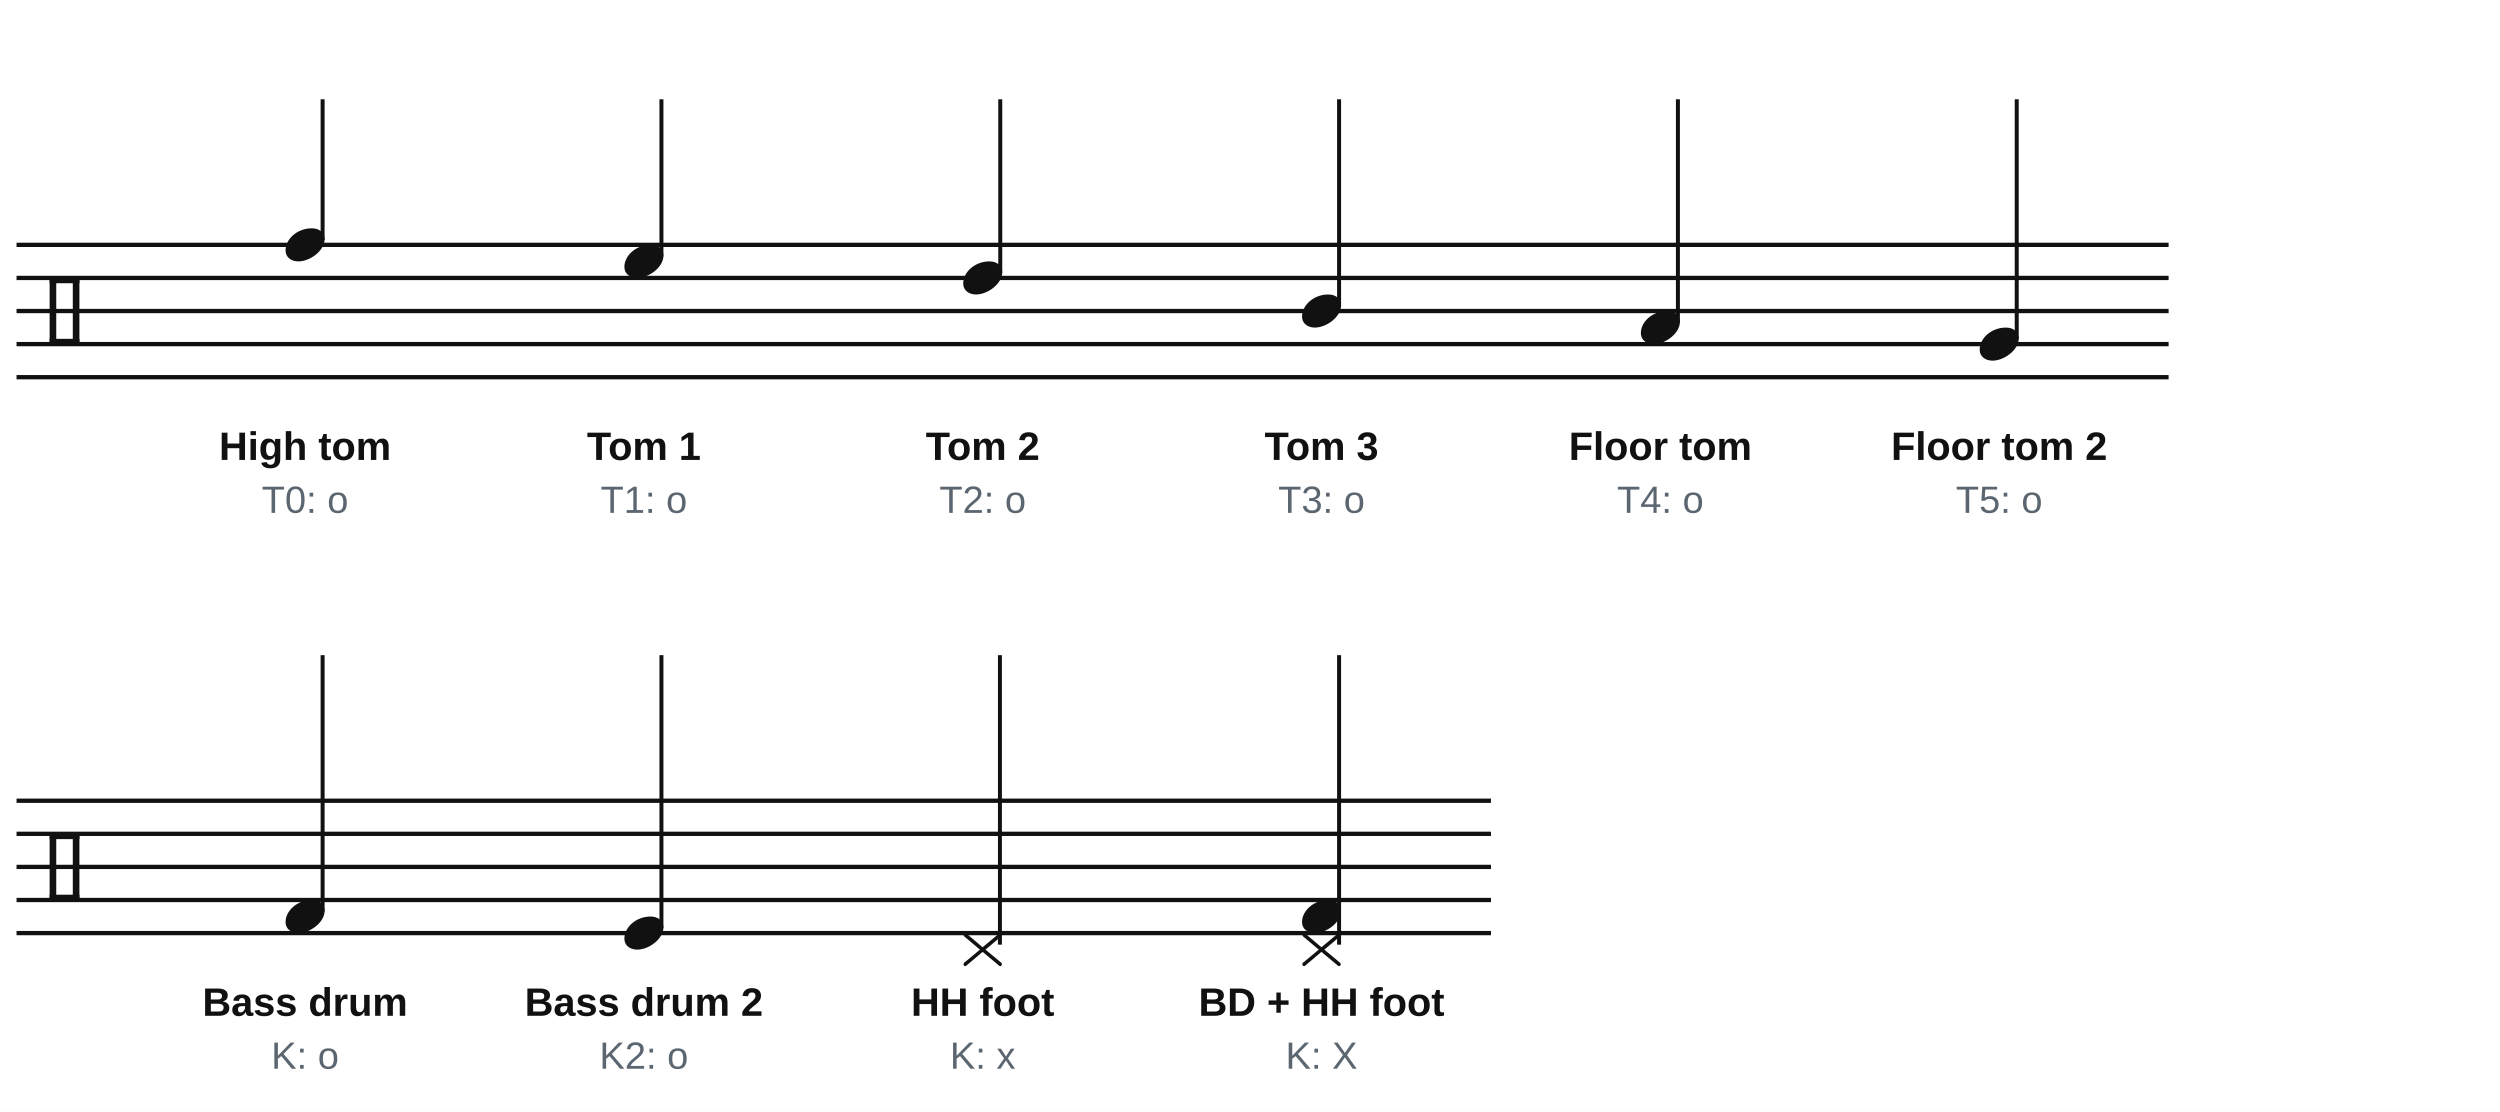
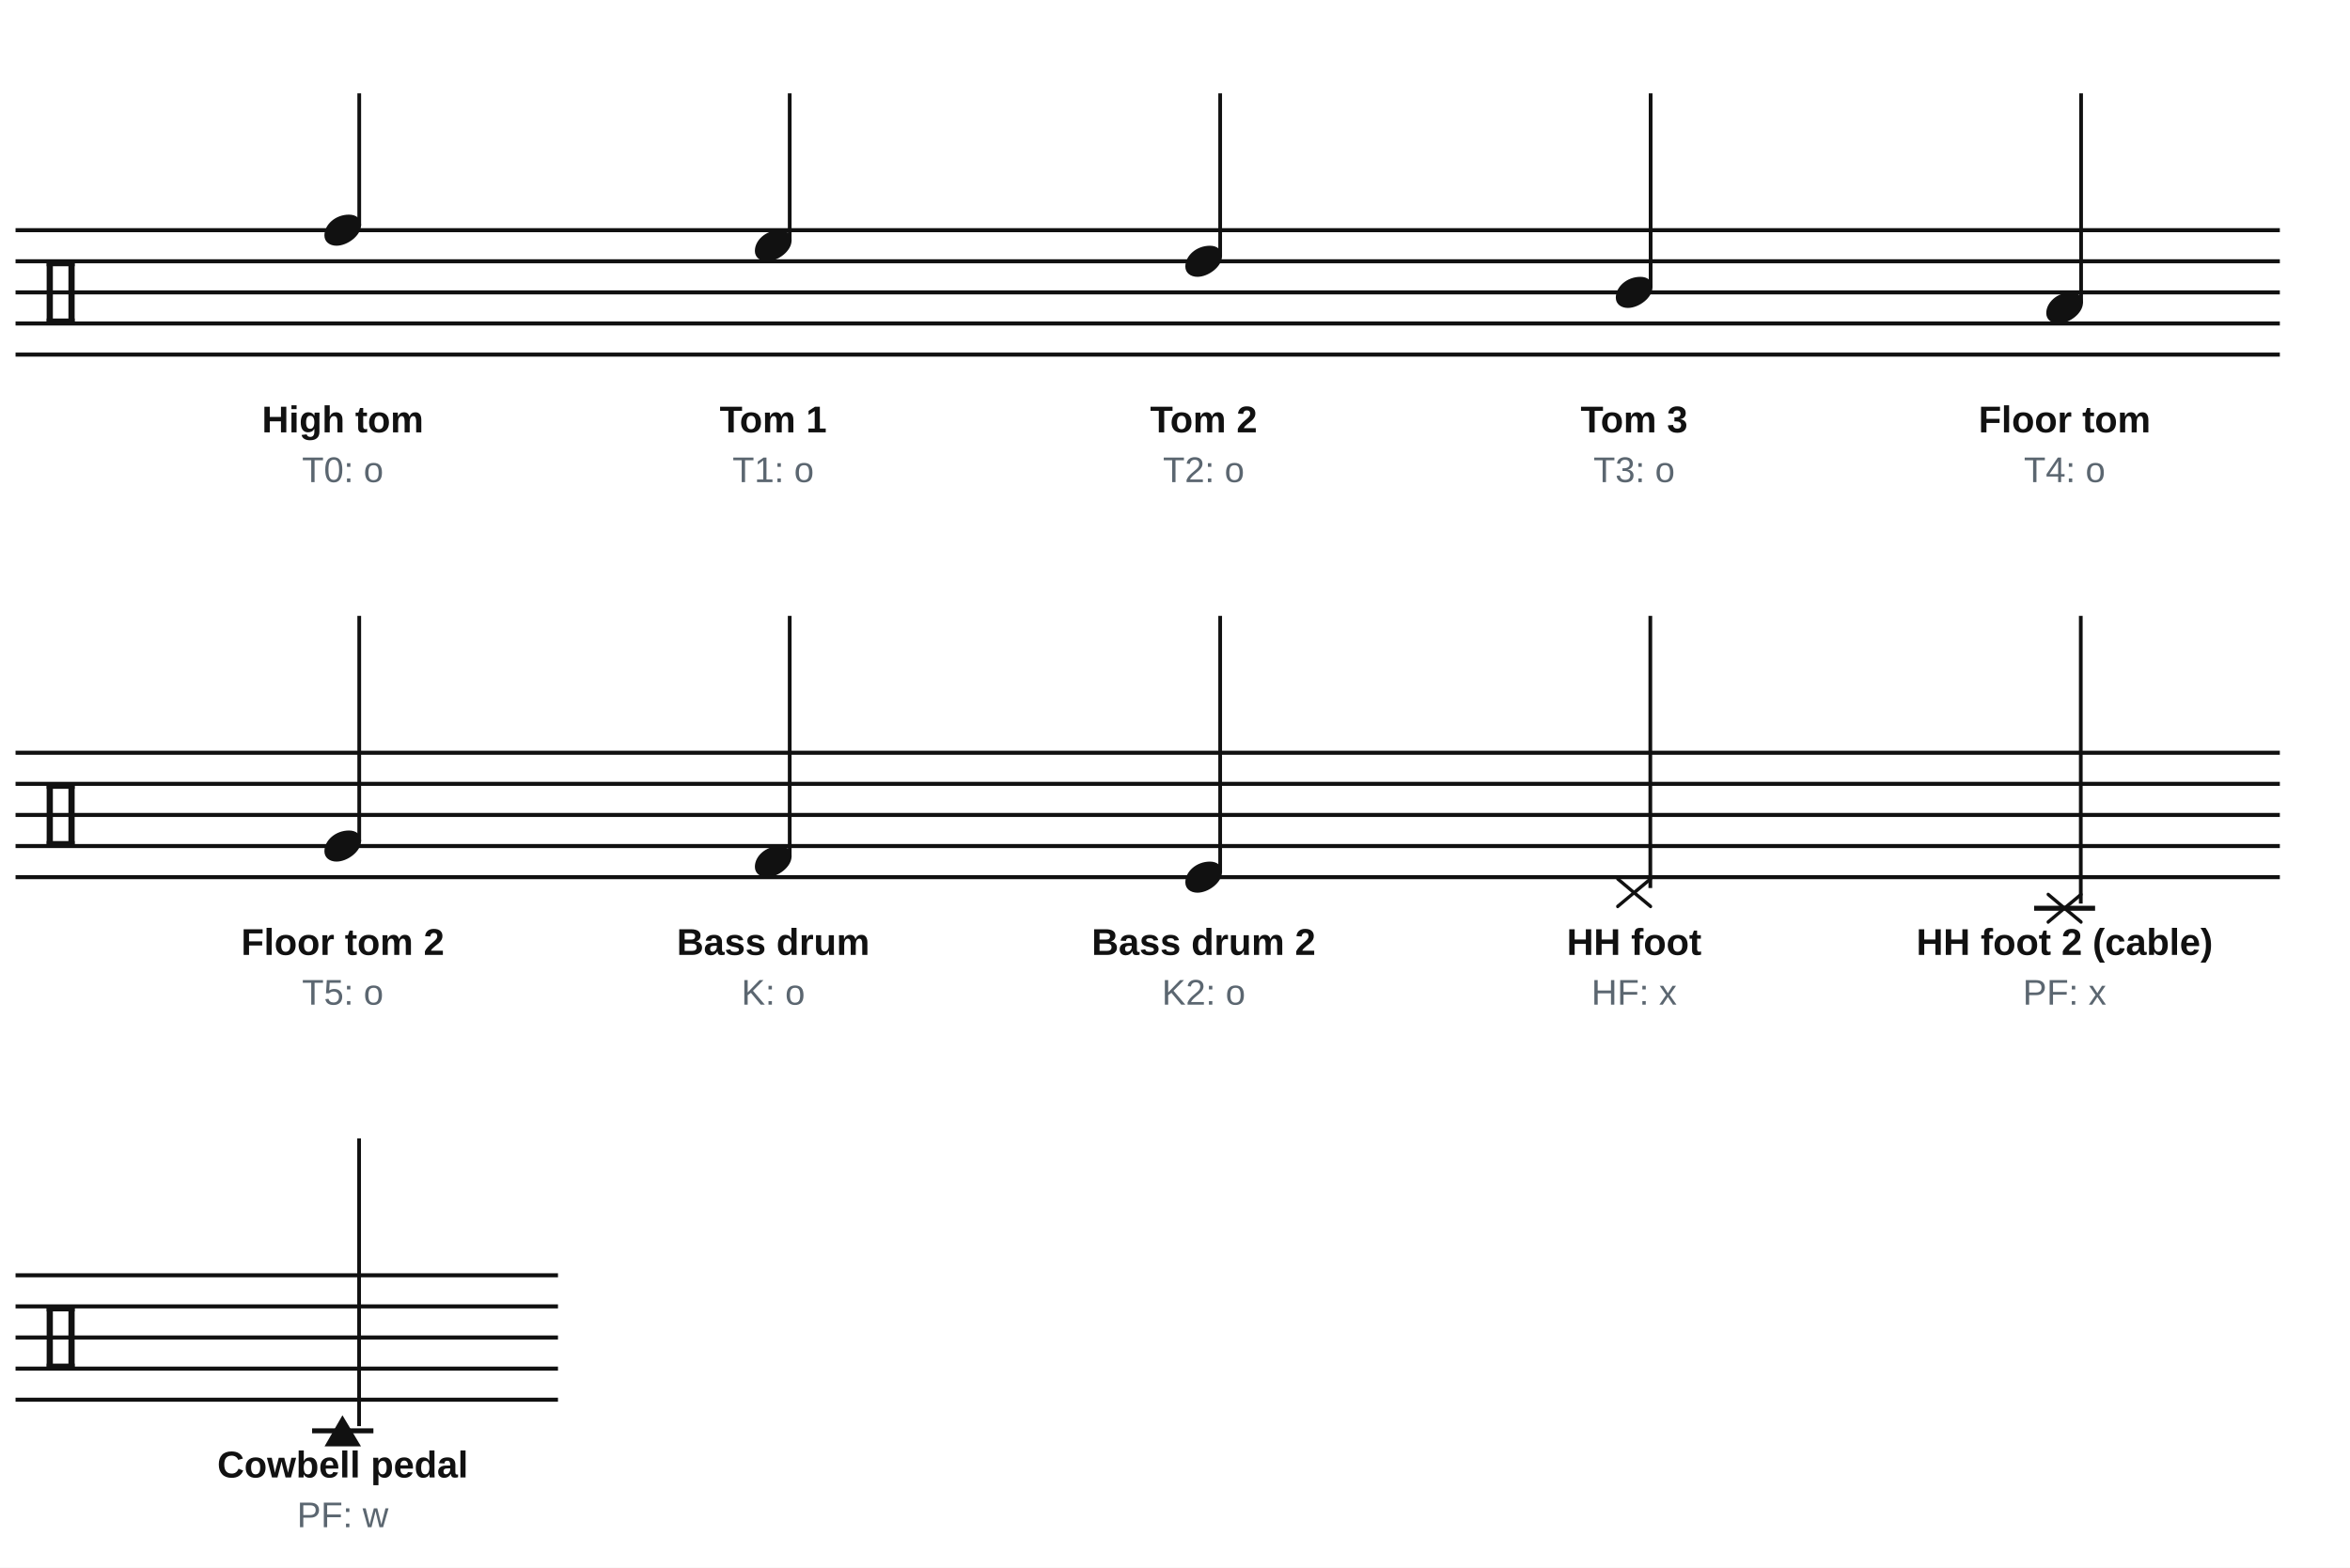
- <svg xmlns="http://www.w3.org/2000/svg" viewBox="0 0 680 302.4" width="680" height="302.4" class="sk-legend-svg" role="img" aria-label="Toms  feet">
+ <svg xmlns="http://www.w3.org/2000/svg" viewBox="0 0 680 453.6" width="680" height="453.6" class="sk-legend-svg" role="img" aria-label="Toms  feet">
  <style>.sk-legend-planned{opacity:.42}.sk-legend-code{fill:#5b6670}</style>
  <rect width="100%" height="100%" fill="#fff" />
-   <line x1="4.5" y1="66.6" x2="589.86" y2="66.6" stroke="#111" stroke-width="1.17" />
-   <line x1="4.5" y1="75.6" x2="589.86" y2="75.6" stroke="#111" stroke-width="1.17" />
-   <line x1="4.5" y1="84.6" x2="589.86" y2="84.6" stroke="#111" stroke-width="1.17" />
-   <line x1="4.5" y1="93.6" x2="589.86" y2="93.6" stroke="#111" stroke-width="1.17" />
-   <line x1="4.5" y1="102.6" x2="589.86" y2="102.6" stroke="#111" stroke-width="1.17" />
+   <line x1="4.5" y1="66.6" x2="659.7" y2="66.6" stroke="#111" stroke-width="1.17" />
+   <line x1="4.5" y1="75.6" x2="659.7" y2="75.6" stroke="#111" stroke-width="1.17" />
+   <line x1="4.5" y1="84.6" x2="659.7" y2="84.6" stroke="#111" stroke-width="1.17" />
+   <line x1="4.5" y1="93.6" x2="659.7" y2="93.6" stroke="#111" stroke-width="1.17" />
+   <line x1="4.5" y1="102.6" x2="659.7" y2="102.6" stroke="#111" stroke-width="1.17" />
  <rect x="13.5" y="75.6" width="1.8" height="18" fill="#111" />
  <rect x="19.8" y="75.6" width="1.8" height="18" fill="#111" />
  <rect x="13.5" y="75.6" width="8.1" height="1.44" fill="#111" />
  <rect x="13.5" y="92.16" width="8.1" height="1.44" fill="#111" />
  <g class="sk-legend-item" data-lane="T0" data-char="o" data-midi="50" tabindex="0" role="button" aria-label="High tom (T0: o) — listen">
-     <rect x="36.9" y="0" width="92.16" height="151.2" fill="transparent" class="sk-legend-hit" />
-     <path d="M0.388 0.5C0.744 0.5 1.18 0.172 1.18 -0.168C1.18 -0.372 1.02 -0.5 0.792 -0.5C0.352 -0.5 0 -0.176 0 0.168C0 0.376 0.172 0.5 0.388 0.5Z" transform="translate(77.67 66.6) scale(9)" fill="#111" data-g="tom0" />
-     <line x1="87.75" y1="65.25" x2="87.75" y2="27" stroke="#111" stroke-width="1.08" />
-     <text x="82.98" y="125.1" font-size="10.8" font-family="Arial, Helvetica, sans-serif" font-weight="700" text-anchor="middle" fill="#111">High tom</text>
-     <text x="82.98" y="139.5" font-size="10.35" font-family="Arial, Helvetica, sans-serif" font-weight="400" text-anchor="middle" fill="#111" class="sk-legend-code">T0: o</text>
+     <rect x="36.9" y="0" width="124.56" height="151.2" fill="transparent" class="sk-legend-hit" />
+     <path d="M0.388 0.5C0.744 0.5 1.18 0.172 1.18 -0.168C1.18 -0.372 1.02 -0.5 0.792 -0.5C0.352 -0.5 0 -0.176 0 0.168C0 0.376 0.172 0.5 0.388 0.5Z" transform="translate(93.87 66.6) scale(9)" fill="#111" data-g="tom0" />
+     <line x1="103.95" y1="65.25" x2="103.95" y2="27" stroke="#111" stroke-width="1.08" />
+     <text x="99.18" y="125.1" font-size="10.8" font-family="Arial, Helvetica, sans-serif" font-weight="700" text-anchor="middle" fill="#111">High tom</text>
+     <text x="99.18" y="139.5" font-size="10.35" font-family="Arial, Helvetica, sans-serif" font-weight="400" text-anchor="middle" fill="#111" class="sk-legend-code">T0: o</text>
  </g>
  <g class="sk-legend-item" data-lane="T1" data-char="o" data-midi="48" tabindex="0" role="button" aria-label="Tom 1 (T1: o) — listen">
-     <rect x="129.06" y="0" width="92.16" height="151.2" fill="transparent" class="sk-legend-hit" />
-     <path d="M0.388 0.5C0.744 0.5 1.18 0.172 1.18 -0.168C1.18 -0.372 1.02 -0.5 0.792 -0.5C0.352 -0.5 0 -0.176 0 0.168C0 0.376 0.172 0.5 0.388 0.5Z" transform="translate(169.83 71.1) scale(9)" fill="#111" data-g="tom1" />
-     <line x1="179.91" y1="69.75" x2="179.91" y2="27" stroke="#111" stroke-width="1.08" />
-     <text x="175.14" y="125.1" font-size="10.8" font-family="Arial, Helvetica, sans-serif" font-weight="700" text-anchor="middle" fill="#111">Tom 1</text>
-     <text x="175.14" y="139.5" font-size="10.35" font-family="Arial, Helvetica, sans-serif" font-weight="400" text-anchor="middle" fill="#111" class="sk-legend-code">T1: o</text>
+     <rect x="161.46" y="0" width="124.56" height="151.2" fill="transparent" class="sk-legend-hit" />
+     <path d="M0.388 0.5C0.744 0.5 1.18 0.172 1.18 -0.168C1.18 -0.372 1.02 -0.5 0.792 -0.5C0.352 -0.5 0 -0.176 0 0.168C0 0.376 0.172 0.5 0.388 0.5Z" transform="translate(218.43 71.1) scale(9)" fill="#111" data-g="tom1" />
+     <line x1="228.51" y1="69.75" x2="228.51" y2="27" stroke="#111" stroke-width="1.08" />
+     <text x="223.74" y="125.1" font-size="10.8" font-family="Arial, Helvetica, sans-serif" font-weight="700" text-anchor="middle" fill="#111">Tom 1</text>
+     <text x="223.74" y="139.5" font-size="10.35" font-family="Arial, Helvetica, sans-serif" font-weight="400" text-anchor="middle" fill="#111" class="sk-legend-code">T1: o</text>
  </g>
  <g class="sk-legend-item" data-lane="T2" data-char="o" data-midi="47" tabindex="0" role="button" aria-label="Tom 2 (T2: o) — listen">
-     <rect x="221.22" y="0" width="92.16" height="151.2" fill="transparent" class="sk-legend-hit" />
-     <path d="M0.388 0.5C0.744 0.5 1.18 0.172 1.18 -0.168C1.18 -0.372 1.02 -0.5 0.792 -0.5C0.352 -0.5 0 -0.176 0 0.168C0 0.376 0.172 0.5 0.388 0.5Z" transform="translate(261.99 75.6) scale(9)" fill="#111" data-g="tom2" />
-     <line x1="272.07" y1="74.25" x2="272.07" y2="27" stroke="#111" stroke-width="1.08" />
-     <text x="267.3" y="125.1" font-size="10.8" font-family="Arial, Helvetica, sans-serif" font-weight="700" text-anchor="middle" fill="#111">Tom 2</text>
-     <text x="267.3" y="139.5" font-size="10.35" font-family="Arial, Helvetica, sans-serif" font-weight="400" text-anchor="middle" fill="#111" class="sk-legend-code">T2: o</text>
+     <rect x="286.02" y="0" width="124.56" height="151.2" fill="transparent" class="sk-legend-hit" />
+     <path d="M0.388 0.5C0.744 0.5 1.18 0.172 1.18 -0.168C1.18 -0.372 1.02 -0.5 0.792 -0.5C0.352 -0.5 0 -0.176 0 0.168C0 0.376 0.172 0.5 0.388 0.5Z" transform="translate(342.99 75.6) scale(9)" fill="#111" data-g="tom2" />
+     <line x1="353.07" y1="74.25" x2="353.07" y2="27" stroke="#111" stroke-width="1.08" />
+     <text x="348.3" y="125.1" font-size="10.8" font-family="Arial, Helvetica, sans-serif" font-weight="700" text-anchor="middle" fill="#111">Tom 2</text>
+     <text x="348.3" y="139.5" font-size="10.35" font-family="Arial, Helvetica, sans-serif" font-weight="400" text-anchor="middle" fill="#111" class="sk-legend-code">T2: o</text>
  </g>
  <g class="sk-legend-item" data-lane="T3" data-char="o" data-midi="45" tabindex="0" role="button" aria-label="Tom 3 (T3: o) — listen">
-     <rect x="313.38" y="0" width="92.16" height="151.2" fill="transparent" class="sk-legend-hit" />
-     <path d="M0.388 0.5C0.744 0.5 1.18 0.172 1.18 -0.168C1.18 -0.372 1.02 -0.5 0.792 -0.5C0.352 -0.5 0 -0.176 0 0.168C0 0.376 0.172 0.5 0.388 0.5Z" transform="translate(354.15 84.6) scale(9)" fill="#111" data-g="tom3" />
-     <line x1="364.23" y1="83.25" x2="364.23" y2="27" stroke="#111" stroke-width="1.08" />
-     <text x="359.46" y="125.1" font-size="10.8" font-family="Arial, Helvetica, sans-serif" font-weight="700" text-anchor="middle" fill="#111">Tom 3</text>
-     <text x="359.46" y="139.5" font-size="10.35" font-family="Arial, Helvetica, sans-serif" font-weight="400" text-anchor="middle" fill="#111" class="sk-legend-code">T3: o</text>
+     <rect x="410.58" y="0" width="124.56" height="151.2" fill="transparent" class="sk-legend-hit" />
+     <path d="M0.388 0.5C0.744 0.5 1.18 0.172 1.18 -0.168C1.18 -0.372 1.02 -0.5 0.792 -0.5C0.352 -0.5 0 -0.176 0 0.168C0 0.376 0.172 0.5 0.388 0.5Z" transform="translate(467.55 84.6) scale(9)" fill="#111" data-g="tom3" />
+     <line x1="477.63" y1="83.25" x2="477.63" y2="27" stroke="#111" stroke-width="1.08" />
+     <text x="472.86" y="125.1" font-size="10.8" font-family="Arial, Helvetica, sans-serif" font-weight="700" text-anchor="middle" fill="#111">Tom 3</text>
+     <text x="472.86" y="139.5" font-size="10.35" font-family="Arial, Helvetica, sans-serif" font-weight="400" text-anchor="middle" fill="#111" class="sk-legend-code">T3: o</text>
  </g>
  <g class="sk-legend-item" data-lane="T4" data-char="o" data-midi="43" tabindex="0" role="button" aria-label="Floor tom (T4: o) — listen">
-     <rect x="405.54" y="0" width="92.16" height="151.2" fill="transparent" class="sk-legend-hit" />
-     <path d="M0.388 0.5C0.744 0.5 1.18 0.172 1.18 -0.168C1.18 -0.372 1.02 -0.5 0.792 -0.5C0.352 -0.5 0 -0.176 0 0.168C0 0.376 0.172 0.5 0.388 0.5Z" transform="translate(446.31 89.1) scale(9)" fill="#111" data-g="tom4" />
-     <line x1="456.39" y1="87.75" x2="456.39" y2="27" stroke="#111" stroke-width="1.08" />
-     <text x="451.62" y="125.1" font-size="10.8" font-family="Arial, Helvetica, sans-serif" font-weight="700" text-anchor="middle" fill="#111">Floor tom</text>
-     <text x="451.62" y="139.5" font-size="10.35" font-family="Arial, Helvetica, sans-serif" font-weight="400" text-anchor="middle" fill="#111" class="sk-legend-code">T4: o</text>
+     <rect x="535.14" y="0" width="124.56" height="151.2" fill="transparent" class="sk-legend-hit" />
+     <path d="M0.388 0.5C0.744 0.5 1.18 0.172 1.18 -0.168C1.18 -0.372 1.02 -0.5 0.792 -0.5C0.352 -0.5 0 -0.176 0 0.168C0 0.376 0.172 0.5 0.388 0.5Z" transform="translate(592.11 89.1) scale(9)" fill="#111" data-g="tom4" />
+     <line x1="602.19" y1="87.75" x2="602.19" y2="27" stroke="#111" stroke-width="1.08" />
+     <text x="597.42" y="125.1" font-size="10.8" font-family="Arial, Helvetica, sans-serif" font-weight="700" text-anchor="middle" fill="#111">Floor tom</text>
+     <text x="597.42" y="139.5" font-size="10.35" font-family="Arial, Helvetica, sans-serif" font-weight="400" text-anchor="middle" fill="#111" class="sk-legend-code">T4: o</text>
  </g>
-   <g class="sk-legend-item" data-lane="T5" data-char="o" data-midi="41" tabindex="0" role="button" aria-label="Floor tom 2 (T5: o) — listen">
-     <rect x="497.7" y="0" width="92.16" height="151.2" fill="transparent" class="sk-legend-hit" />
-     <path d="M0.388 0.5C0.744 0.5 1.18 0.172 1.18 -0.168C1.18 -0.372 1.02 -0.5 0.792 -0.5C0.352 -0.5 0 -0.176 0 0.168C0 0.376 0.172 0.5 0.388 0.5Z" transform="translate(538.47 93.6) scale(9)" fill="#111" data-g="tom5" />
-     <line x1="548.55" y1="92.25" x2="548.55" y2="27" stroke="#111" stroke-width="1.08" />
-     <text x="543.78" y="125.1" font-size="10.8" font-family="Arial, Helvetica, sans-serif" font-weight="700" text-anchor="middle" fill="#111">Floor tom 2</text>
-     <text x="543.78" y="139.5" font-size="10.35" font-family="Arial, Helvetica, sans-serif" font-weight="400" text-anchor="middle" fill="#111" class="sk-legend-code">T5: o</text>
-   </g>
-   <line x1="4.5" y1="217.8" x2="405.54" y2="217.8" stroke="#111" stroke-width="1.17" />
-   <line x1="4.5" y1="226.8" x2="405.54" y2="226.8" stroke="#111" stroke-width="1.17" />
-   <line x1="4.5" y1="235.8" x2="405.54" y2="235.8" stroke="#111" stroke-width="1.17" />
-   <line x1="4.5" y1="244.8" x2="405.54" y2="244.8" stroke="#111" stroke-width="1.17" />
-   <line x1="4.5" y1="253.8" x2="405.54" y2="253.8" stroke="#111" stroke-width="1.17" />
+   <line x1="4.5" y1="217.8" x2="659.7" y2="217.8" stroke="#111" stroke-width="1.17" />
+   <line x1="4.5" y1="226.8" x2="659.7" y2="226.8" stroke="#111" stroke-width="1.17" />
+   <line x1="4.5" y1="235.8" x2="659.7" y2="235.8" stroke="#111" stroke-width="1.17" />
+   <line x1="4.5" y1="244.8" x2="659.7" y2="244.8" stroke="#111" stroke-width="1.17" />
+   <line x1="4.5" y1="253.8" x2="659.7" y2="253.8" stroke="#111" stroke-width="1.17" />
  <rect x="13.5" y="226.8" width="1.8" height="18" fill="#111" />
  <rect x="19.8" y="226.8" width="1.8" height="18" fill="#111" />
  <rect x="13.5" y="226.8" width="8.1" height="1.44" fill="#111" />
  <rect x="13.5" y="243.36" width="8.1" height="1.44" fill="#111" />
+   <g class="sk-legend-item" data-lane="T5" data-char="o" data-midi="41" tabindex="0" role="button" aria-label="Floor tom 2 (T5: o) — listen">
+     <rect x="36.9" y="151.2" width="124.56" height="151.2" fill="transparent" class="sk-legend-hit" />
+     <path d="M0.388 0.5C0.744 0.5 1.18 0.172 1.18 -0.168C1.18 -0.372 1.02 -0.5 0.792 -0.5C0.352 -0.5 0 -0.176 0 0.168C0 0.376 0.172 0.5 0.388 0.5Z" transform="translate(93.87 244.8) scale(9)" fill="#111" data-g="tom5" />
+     <line x1="103.95" y1="243.45" x2="103.95" y2="178.2" stroke="#111" stroke-width="1.08" />
+     <text x="99.18" y="276.3" font-size="10.8" font-family="Arial, Helvetica, sans-serif" font-weight="700" text-anchor="middle" fill="#111">Floor tom 2</text>
+     <text x="99.18" y="290.7" font-size="10.35" font-family="Arial, Helvetica, sans-serif" font-weight="400" text-anchor="middle" fill="#111" class="sk-legend-code">T5: o</text>
+   </g>
  <g class="sk-legend-item" data-lane="K" data-char="o" data-midi="35" tabindex="0" role="button" aria-label="Bass drum (K: o) — listen">
-     <rect x="36.9" y="151.2" width="92.16" height="151.2" fill="transparent" class="sk-legend-hit" />
-     <path d="M0.388 0.5C0.744 0.5 1.18 0.172 1.18 -0.168C1.18 -0.372 1.02 -0.5 0.792 -0.5C0.352 -0.5 0 -0.176 0 0.168C0 0.376 0.172 0.5 0.388 0.5Z" transform="translate(77.67 249.3) scale(9)" fill="#111" data-g="kick" />
-     <line x1="87.75" y1="247.95" x2="87.75" y2="178.2" stroke="#111" stroke-width="1.08" />
-     <text x="82.98" y="276.3" font-size="10.8" font-family="Arial, Helvetica, sans-serif" font-weight="700" text-anchor="middle" fill="#111">Bass drum</text>
-     <text x="82.98" y="290.7" font-size="10.35" font-family="Arial, Helvetica, sans-serif" font-weight="400" text-anchor="middle" fill="#111" class="sk-legend-code">K: o</text>
+     <rect x="161.46" y="151.2" width="124.56" height="151.2" fill="transparent" class="sk-legend-hit" />
+     <path d="M0.388 0.5C0.744 0.5 1.18 0.172 1.18 -0.168C1.18 -0.372 1.02 -0.5 0.792 -0.5C0.352 -0.5 0 -0.176 0 0.168C0 0.376 0.172 0.5 0.388 0.5Z" transform="translate(218.43 249.3) scale(9)" fill="#111" data-g="kick" />
+     <line x1="228.51" y1="247.95" x2="228.51" y2="178.2" stroke="#111" stroke-width="1.08" />
+     <text x="223.74" y="276.3" font-size="10.8" font-family="Arial, Helvetica, sans-serif" font-weight="700" text-anchor="middle" fill="#111">Bass drum</text>
+     <text x="223.74" y="290.7" font-size="10.35" font-family="Arial, Helvetica, sans-serif" font-weight="400" text-anchor="middle" fill="#111" class="sk-legend-code">K: o</text>
  </g>
  <g class="sk-legend-item" data-lane="K2" data-char="o" data-midi="36" tabindex="0" role="button" aria-label="Bass drum 2 (K2: o) — listen">
-     <rect x="129.06" y="151.2" width="92.16" height="151.2" fill="transparent" class="sk-legend-hit" />
-     <path d="M0.388 0.5C0.744 0.5 1.18 0.172 1.18 -0.168C1.18 -0.372 1.02 -0.5 0.792 -0.5C0.352 -0.5 0 -0.176 0 0.168C0 0.376 0.172 0.5 0.388 0.5Z" transform="translate(169.83 253.8) scale(9)" fill="#111" data-g="kick2" />
-     <line x1="179.91" y1="252.45" x2="179.91" y2="178.2" stroke="#111" stroke-width="1.08" />
-     <text x="175.14" y="276.3" font-size="10.8" font-family="Arial, Helvetica, sans-serif" font-weight="700" text-anchor="middle" fill="#111">Bass drum 2</text>
-     <text x="175.14" y="290.7" font-size="10.35" font-family="Arial, Helvetica, sans-serif" font-weight="400" text-anchor="middle" fill="#111" class="sk-legend-code">K2: o</text>
+     <rect x="286.02" y="151.2" width="124.56" height="151.2" fill="transparent" class="sk-legend-hit" />
+     <path d="M0.388 0.5C0.744 0.5 1.18 0.172 1.18 -0.168C1.18 -0.372 1.02 -0.5 0.792 -0.5C0.352 -0.5 0 -0.176 0 0.168C0 0.376 0.172 0.5 0.388 0.5Z" transform="translate(342.99 253.8) scale(9)" fill="#111" data-g="kick2" />
+     <line x1="353.07" y1="252.45" x2="353.07" y2="178.2" stroke="#111" stroke-width="1.08" />
+     <text x="348.3" y="276.3" font-size="10.8" font-family="Arial, Helvetica, sans-serif" font-weight="700" text-anchor="middle" fill="#111">Bass drum 2</text>
+     <text x="348.3" y="290.7" font-size="10.35" font-family="Arial, Helvetica, sans-serif" font-weight="400" text-anchor="middle" fill="#111" class="sk-legend-code">K2: o</text>
  </g>
-   <g class="sk-legend-item" data-lane="K" data-char="x" data-midi="44" tabindex="0" role="button" aria-label="HH foot (K: x) — listen">
-     <rect x="221.22" y="151.2" width="92.16" height="151.2" fill="transparent" class="sk-legend-hit" />
-     <path d="M1.14 0.396 0.664 0 1.14 -0.4C1.152 -0.408 1.16 -0.428 1.16 -0.444C1.16 -0.476 1.132 -0.5 1.108 -0.5C1.1 -0.5 1.088 -0.496 1.08 -0.492L0.576 -0.072L0.08 -0.492C0.072 -0.496 0.06 -0.5 0.048 -0.5C0.02 -0.5 0 -0.472 0 -0.448C0 -0.432 0.008 -0.412 0.02 -0.4L0.496 0L0.02 0.396C0.004 0.408 0 0.424 0 0.44C0 0.472 0.02 0.5 0.052 0.5C0.064 0.5 0.072 0.496 0.08 0.488L0.576 0.068L1.08 0.488C1.088 0.496 1.1 0.5 1.108 0.5C1.14 0.5 1.16 0.468 1.16 0.444C1.16 0.424 1.152 0.408 1.14 0.396Z" transform="translate(262.08 258.3) scale(9)" fill="#111" data-g="hihat-foot" />
-     <line x1="271.98" y1="256.95" x2="271.98" y2="178.2" stroke="#111" stroke-width="1.08" />
-     <text x="267.3" y="276.3" font-size="10.8" font-family="Arial, Helvetica, sans-serif" font-weight="700" text-anchor="middle" fill="#111">HH foot</text>
-     <text x="267.3" y="290.7" font-size="10.35" font-family="Arial, Helvetica, sans-serif" font-weight="400" text-anchor="middle" fill="#111" class="sk-legend-code">K: x</text>
+   <g class="sk-legend-item" data-lane="HF" data-char="x" data-midi="44" tabindex="0" role="button" aria-label="HH foot (HF: x) — listen">
+     <rect x="410.58" y="151.2" width="124.56" height="151.2" fill="transparent" class="sk-legend-hit" />
+     <path d="M1.14 0.396 0.664 0 1.14 -0.4C1.152 -0.408 1.16 -0.428 1.16 -0.444C1.16 -0.476 1.132 -0.5 1.108 -0.5C1.1 -0.5 1.088 -0.496 1.08 -0.492L0.576 -0.072L0.08 -0.492C0.072 -0.496 0.06 -0.5 0.048 -0.5C0.02 -0.5 0 -0.472 0 -0.448C0 -0.432 0.008 -0.412 0.02 -0.4L0.496 0L0.02 0.396C0.004 0.408 0 0.424 0 0.44C0 0.472 0.02 0.5 0.052 0.5C0.064 0.5 0.072 0.496 0.08 0.488L0.576 0.068L1.08 0.488C1.088 0.496 1.1 0.5 1.108 0.5C1.14 0.5 1.16 0.468 1.16 0.444C1.16 0.424 1.152 0.408 1.14 0.396Z" transform="translate(467.64 258.3) scale(9)" fill="#111" data-g="hihat-foot" />
+     <line x1="477.54" y1="256.95" x2="477.54" y2="178.2" stroke="#111" stroke-width="1.08" />
+     <text x="472.86" y="276.3" font-size="10.8" font-family="Arial, Helvetica, sans-serif" font-weight="700" text-anchor="middle" fill="#111">HH foot</text>
+     <text x="472.86" y="290.7" font-size="10.35" font-family="Arial, Helvetica, sans-serif" font-weight="400" text-anchor="middle" fill="#111" class="sk-legend-code">HF: x</text>
  </g>
-   <g class="sk-legend-item" data-lane="K" data-char="X" data-midi="35" tabindex="0" role="button" aria-label="BD + HH foot (K: X) — listen">
-     <rect x="313.38" y="151.2" width="92.16" height="151.2" fill="transparent" class="sk-legend-hit" />
-     <path d="M1.14 0.396 0.664 0 1.14 -0.4C1.152 -0.408 1.16 -0.428 1.16 -0.444C1.16 -0.476 1.132 -0.5 1.108 -0.5C1.1 -0.5 1.088 -0.496 1.08 -0.492L0.576 -0.072L0.08 -0.492C0.072 -0.496 0.06 -0.5 0.048 -0.5C0.02 -0.5 0 -0.472 0 -0.448C0 -0.432 0.008 -0.412 0.02 -0.4L0.496 0L0.02 0.396C0.004 0.408 0 0.424 0 0.44C0 0.472 0.02 0.5 0.052 0.5C0.064 0.5 0.072 0.496 0.08 0.488L0.576 0.068L1.08 0.488C1.088 0.496 1.1 0.5 1.108 0.5C1.14 0.5 1.16 0.468 1.16 0.444C1.16 0.424 1.152 0.408 1.14 0.396Z" transform="translate(354.24 258.3) scale(9)" fill="#111" data-g="hihat-foot" />
-     <path d="M0.388 0.5C0.744 0.5 1.18 0.172 1.18 -0.168C1.18 -0.372 1.02 -0.5 0.792 -0.5C0.352 -0.5 0 -0.176 0 0.168C0 0.376 0.172 0.5 0.388 0.5Z" transform="translate(354.15 249.3) scale(9)" fill="#111" data-g="kick" />
-     <line x1="364.23" y1="256.95" x2="364.23" y2="178.2" stroke="#111" stroke-width="1.08" />
-     <text x="359.46" y="276.3" font-size="10.8" font-family="Arial, Helvetica, sans-serif" font-weight="700" text-anchor="middle" fill="#111">BD + HH foot</text>
-     <text x="359.46" y="290.7" font-size="10.35" font-family="Arial, Helvetica, sans-serif" font-weight="400" text-anchor="middle" fill="#111" class="sk-legend-code">K: X</text>
+   <g class="sk-legend-item" data-lane="PF" data-char="x" data-midi="44" tabindex="0" role="button" aria-label="HH foot 2 (cable) (PF: x) — listen">
+     <rect x="535.14" y="151.2" width="124.56" height="151.2" fill="transparent" class="sk-legend-hit" />
+     <path d="M1.14 0.396 0.664 0 1.14 -0.4C1.152 -0.408 1.16 -0.428 1.16 -0.444C1.16 -0.476 1.132 -0.5 1.108 -0.5C1.1 -0.5 1.088 -0.496 1.08 -0.492L0.576 -0.072L0.08 -0.492C0.072 -0.496 0.06 -0.5 0.048 -0.5C0.02 -0.5 0 -0.472 0 -0.448C0 -0.432 0.008 -0.412 0.02 -0.4L0.496 0L0.02 0.396C0.004 0.408 0 0.424 0 0.44C0 0.472 0.02 0.5 0.052 0.5C0.064 0.5 0.072 0.496 0.08 0.488L0.576 0.068L1.08 0.488C1.088 0.496 1.1 0.5 1.108 0.5C1.14 0.5 1.16 0.468 1.16 0.444C1.16 0.424 1.152 0.408 1.14 0.396Z" transform="translate(592.2 262.8) scale(9)" fill="#111" data-g="hihat-foot" />
+     <line x1="588.6" y1="262.8" x2="606.24" y2="262.8" stroke="#111" stroke-width="1.44" />
+     <line x1="602.1" y1="261.45" x2="602.1" y2="178.2" stroke="#111" stroke-width="1.08" />
+     <text x="597.42" y="276.3" font-size="10.8" font-family="Arial, Helvetica, sans-serif" font-weight="700" text-anchor="middle" fill="#111">HH foot 2 (cable)</text>
+     <text x="597.42" y="290.7" font-size="10.35" font-family="Arial, Helvetica, sans-serif" font-weight="400" text-anchor="middle" fill="#111" class="sk-legend-code">PF: x</text>
+   </g>
+   <line x1="4.5" y1="369" x2="161.46" y2="369" stroke="#111" stroke-width="1.17" />
+   <line x1="4.5" y1="378" x2="161.46" y2="378" stroke="#111" stroke-width="1.17" />
+   <line x1="4.5" y1="387" x2="161.46" y2="387" stroke="#111" stroke-width="1.17" />
+   <line x1="4.5" y1="396" x2="161.46" y2="396" stroke="#111" stroke-width="1.17" />
+   <line x1="4.5" y1="405" x2="161.46" y2="405" stroke="#111" stroke-width="1.17" />
+   <rect x="13.5" y="378" width="1.8" height="18" fill="#111" />
+   <rect x="19.8" y="378" width="1.8" height="18" fill="#111" />
+   <rect x="13.5" y="378" width="8.1" height="1.44" fill="#111" />
+   <rect x="13.5" y="394.56" width="8.1" height="1.44" fill="#111" />
+   <g class="sk-legend-item" data-lane="PF" data-char="w" data-midi="105" tabindex="0" role="button" aria-label="Cowbell pedal (PF: w) — listen">
+     <rect x="36.9" y="302.4" width="124.56" height="151.2" fill="transparent" class="sk-legend-hit" />
+     <path d="M1.172 0.5 0.576 -0.5 0 0.5Z" transform="translate(93.91 414) scale(9)" fill="#111" data-g="cowbell" />
+     <line x1="90.31" y1="414" x2="108.05" y2="414" stroke="#111" stroke-width="1.44" />
+     <line x1="103.91" y1="412.65" x2="103.91" y2="329.4" stroke="#111" stroke-width="1.08" />
+     <text x="99.18" y="427.5" font-size="10.8" font-family="Arial, Helvetica, sans-serif" font-weight="700" text-anchor="middle" fill="#111">Cowbell pedal</text>
+     <text x="99.18" y="441.9" font-size="10.35" font-family="Arial, Helvetica, sans-serif" font-weight="400" text-anchor="middle" fill="#111" class="sk-legend-code">PF: w</text>
  </g>
</svg>
